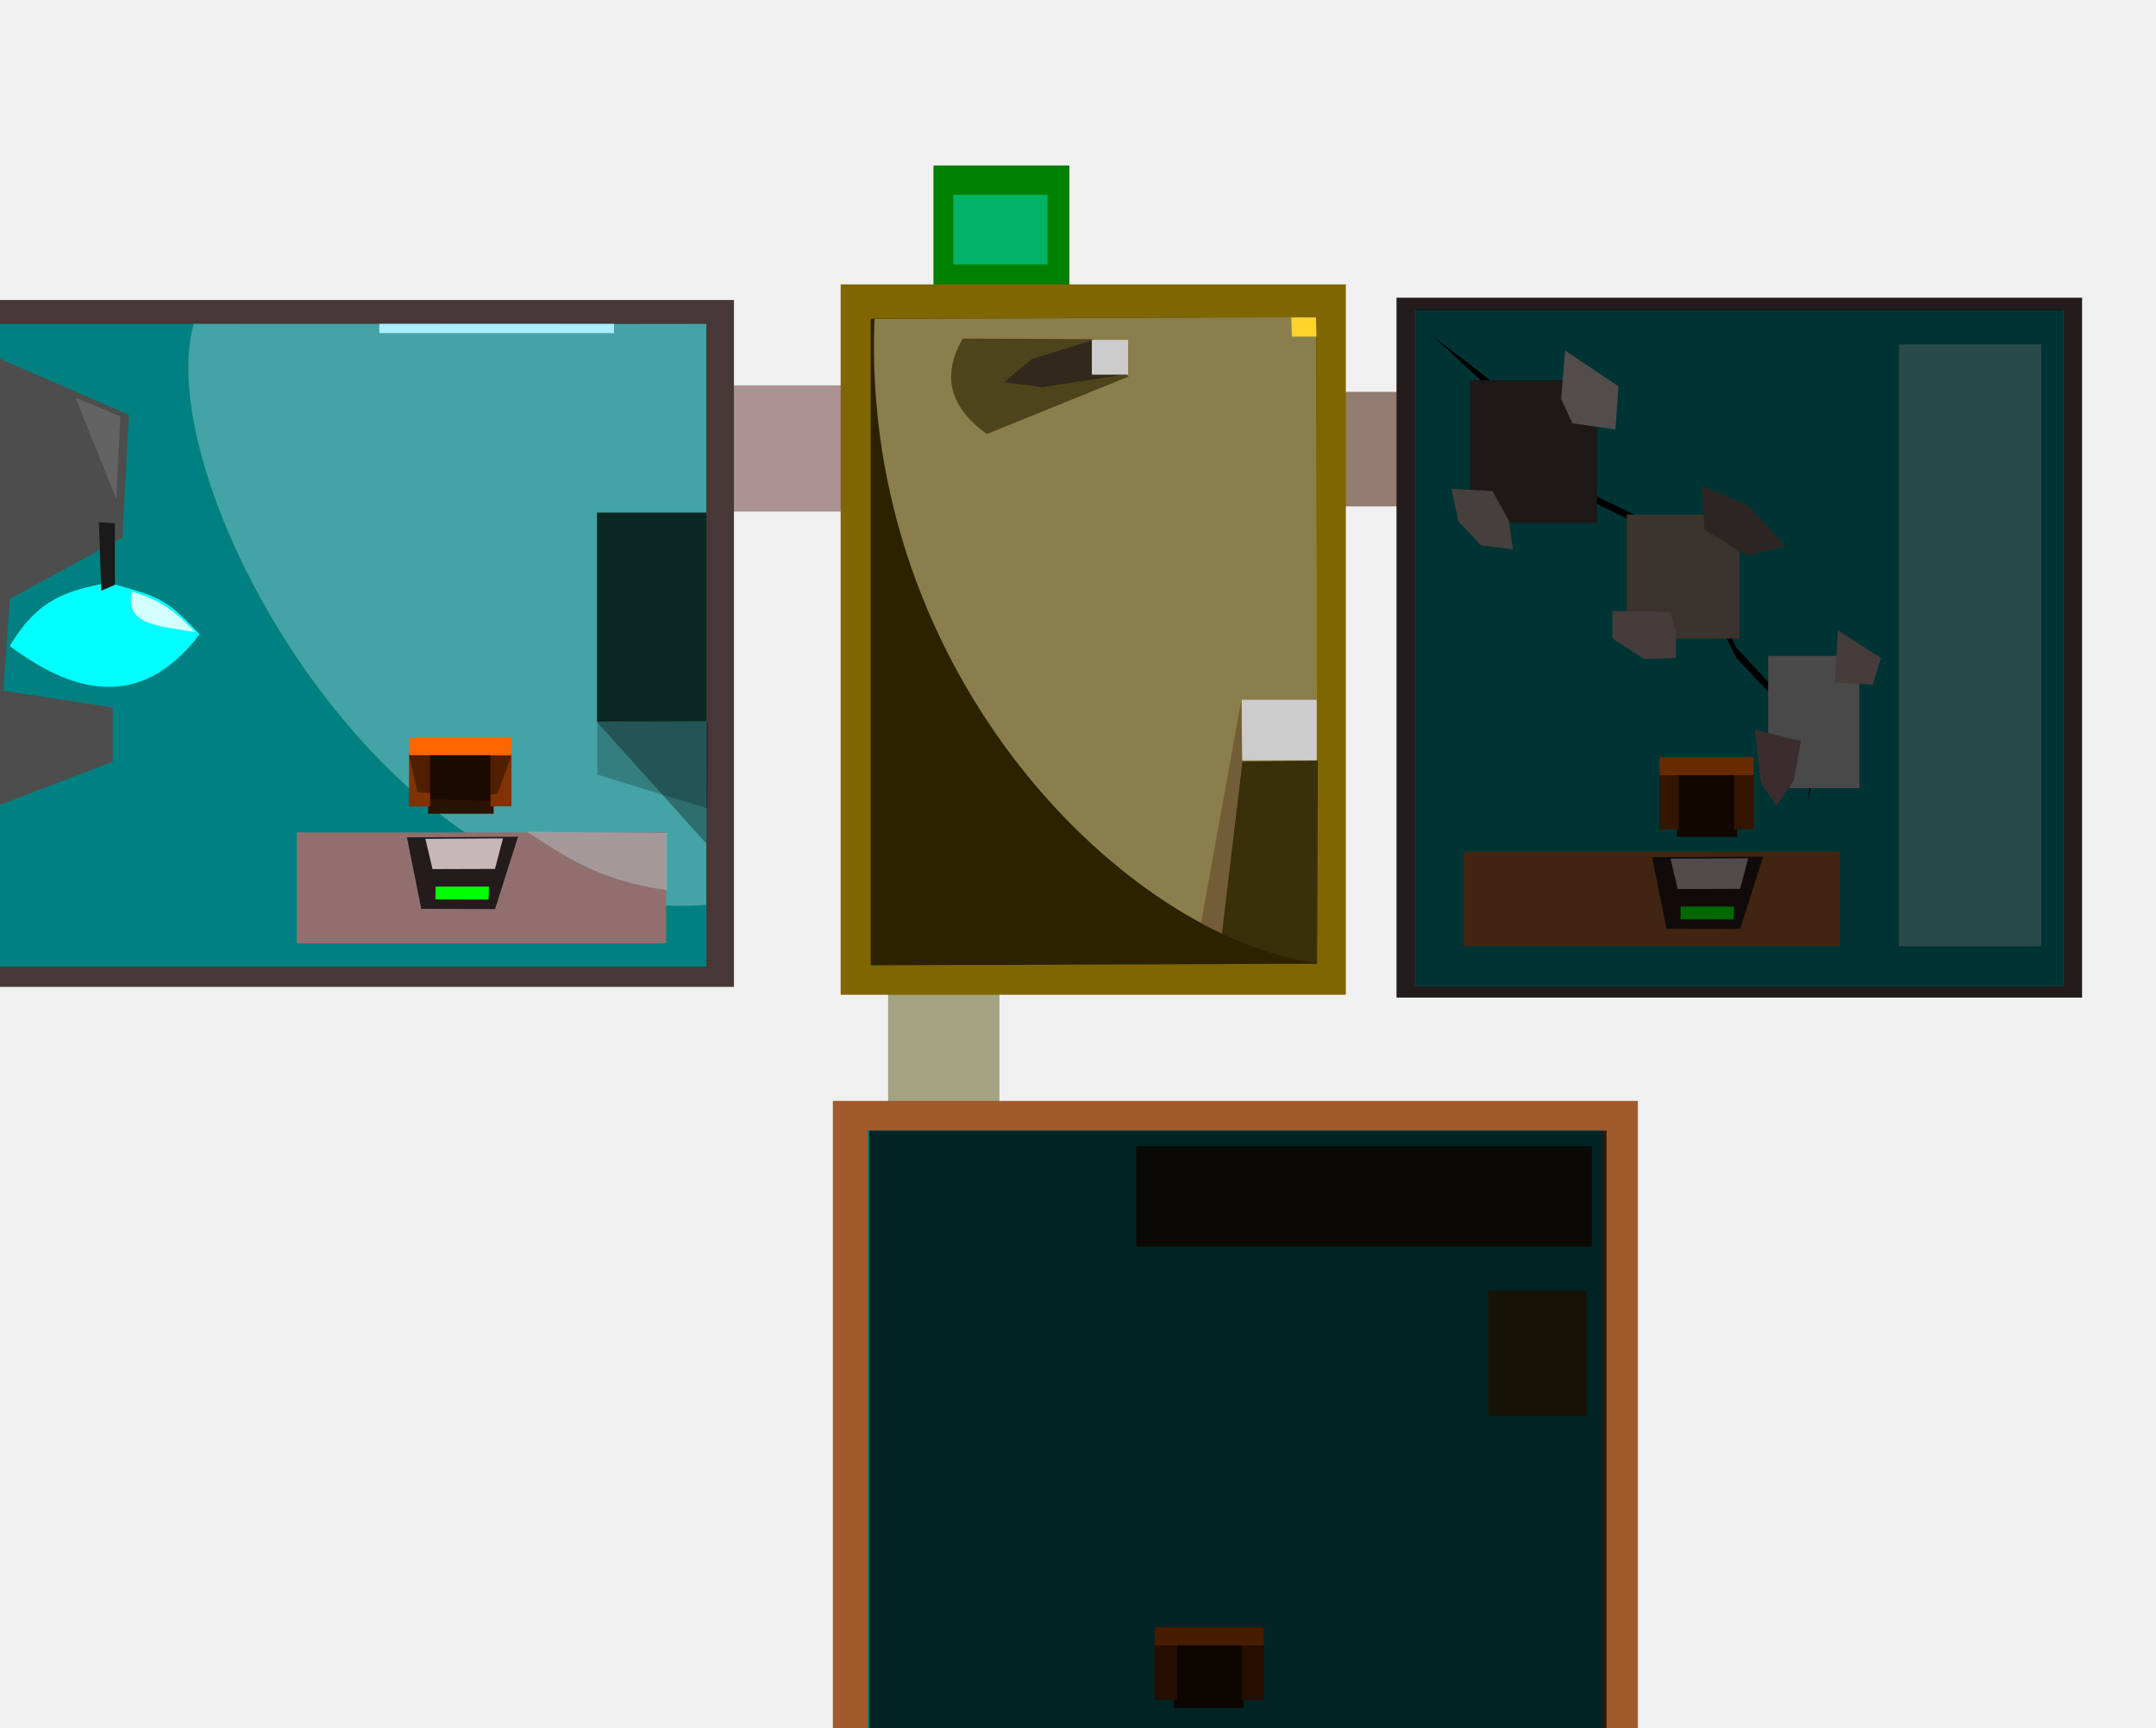
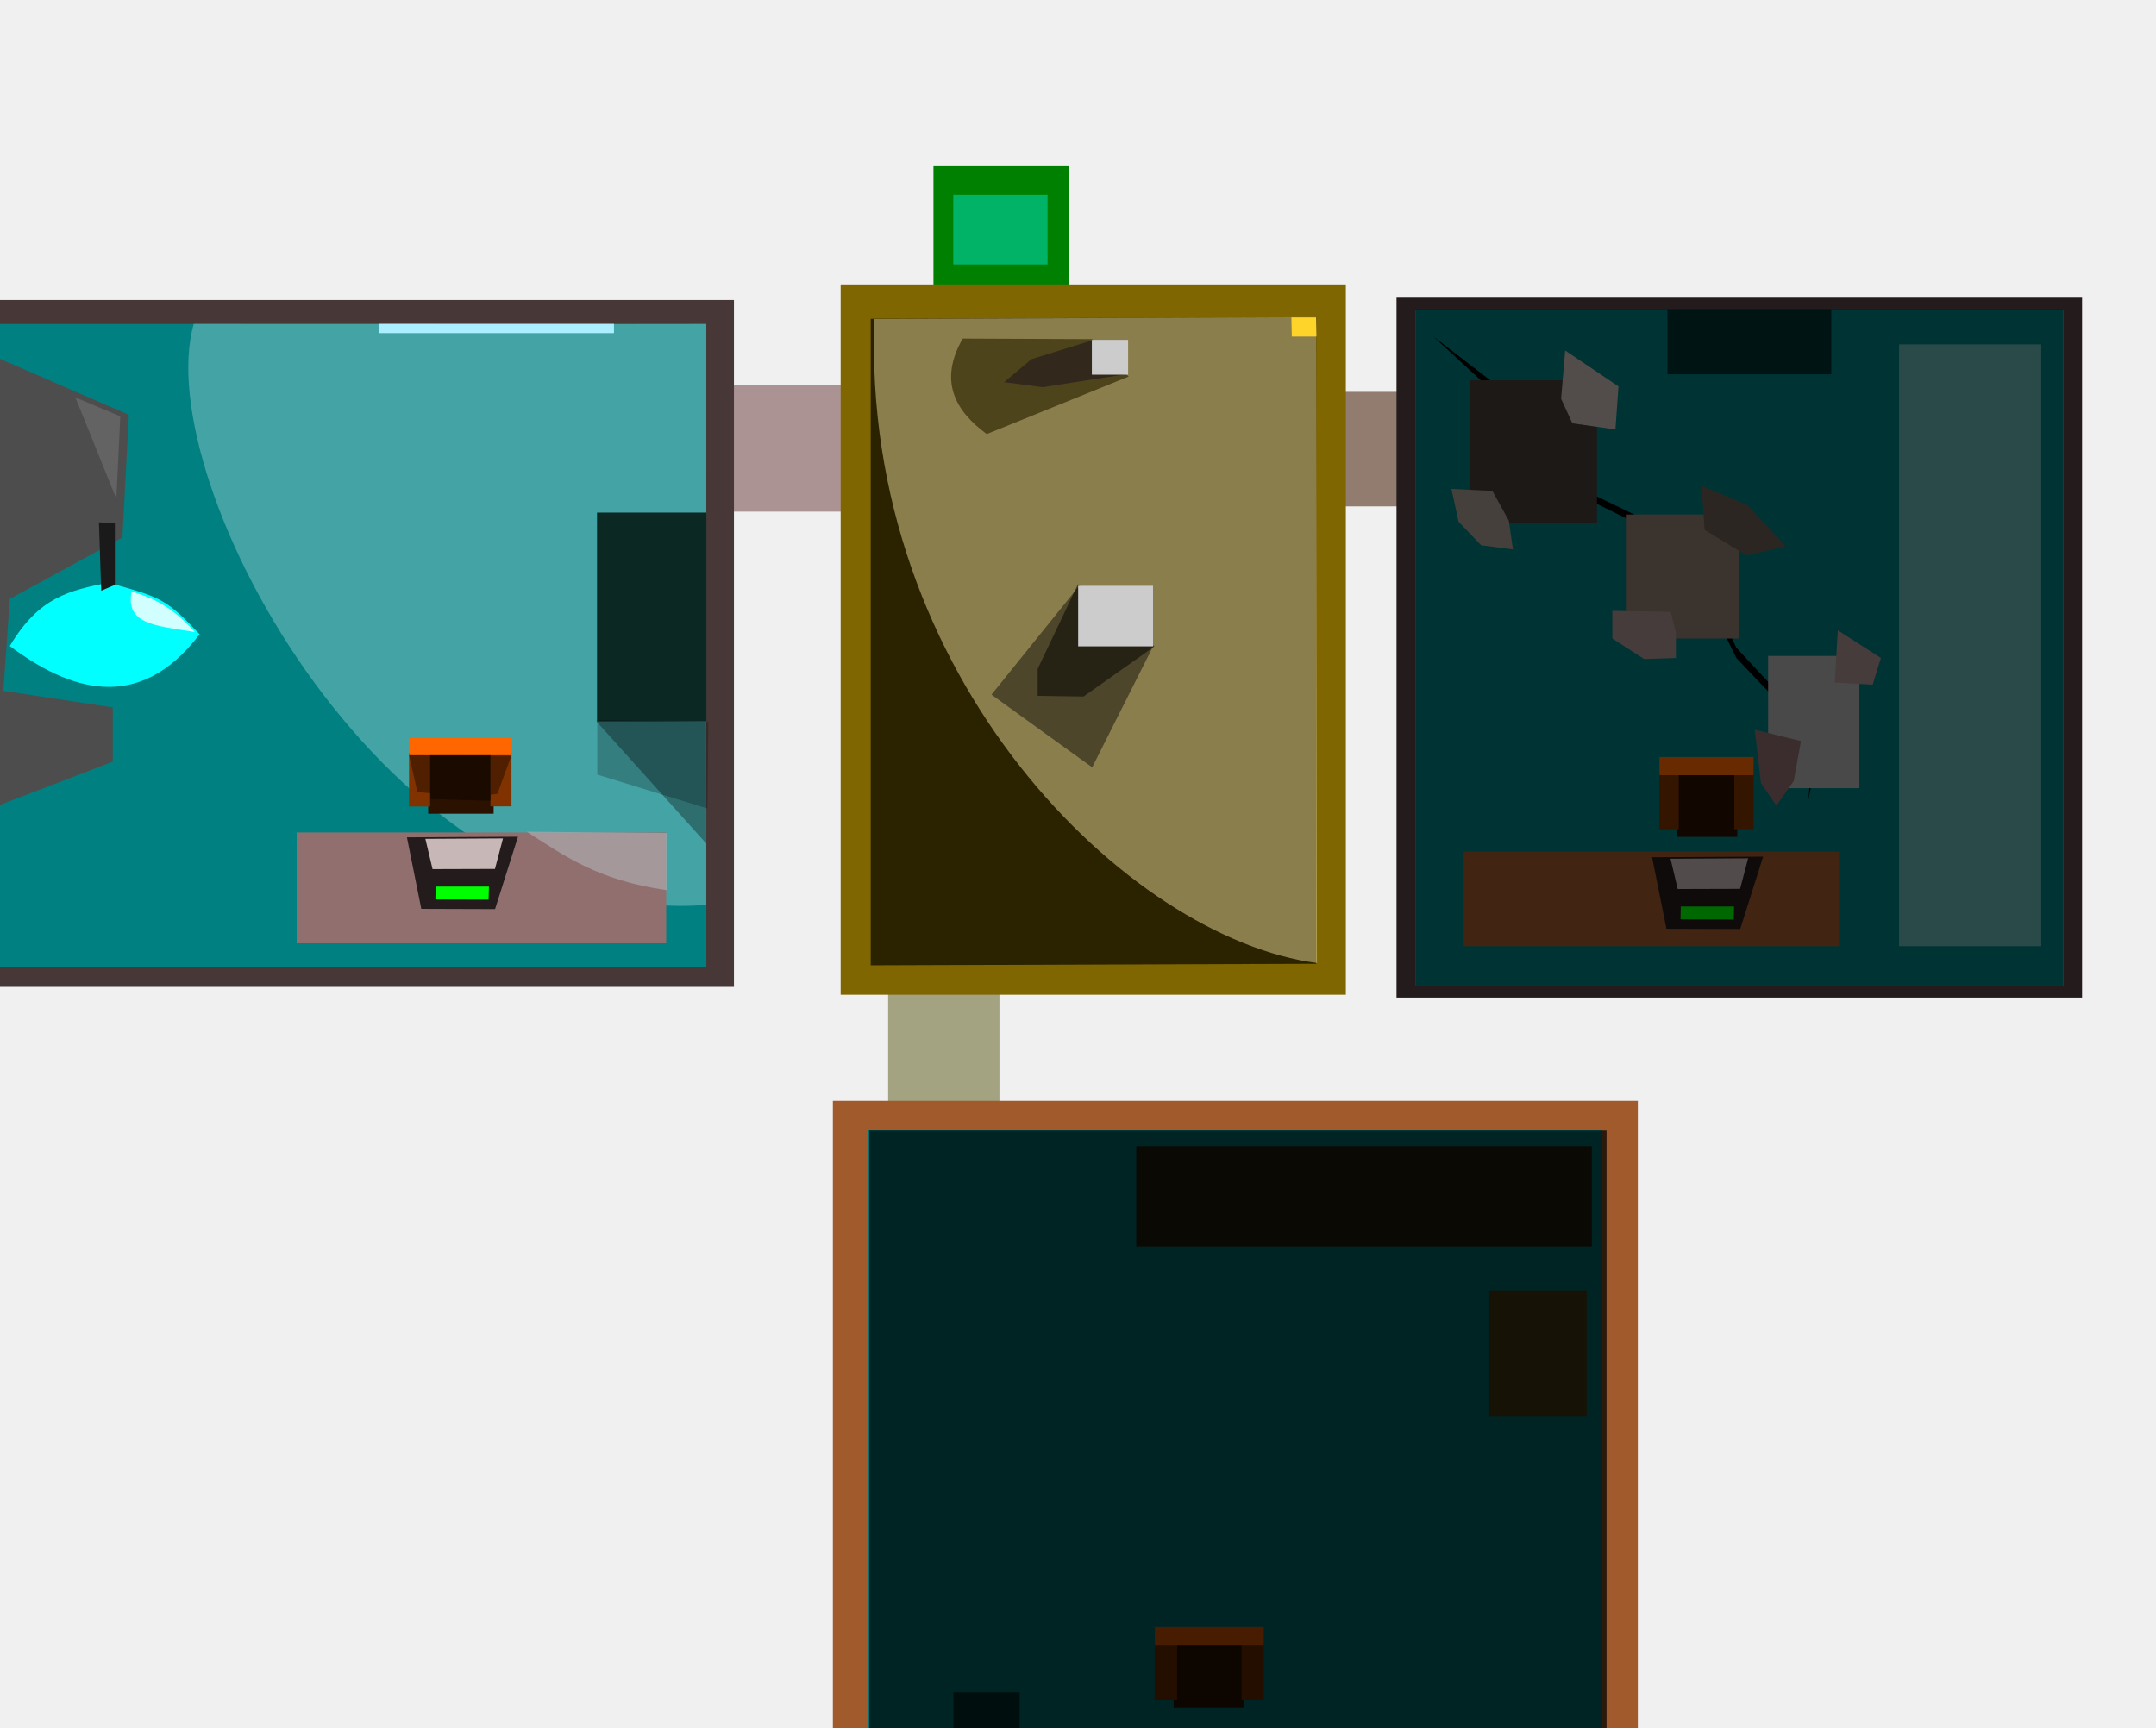
<svg xmlns="http://www.w3.org/2000/svg" id="svg2985" version="1.1" width="100%" height="100%">
  <defs id="defs3038">
    <linearGradient id="linearGradient4219">
      <stop style="stop-color:#000000;stop-opacity:1;" offset="0" id="stop4221" />
      <stop style="stop-color:#000000;stop-opacity:1;" offset="1" id="stop4223" />
    </linearGradient>
  </defs>
  <path style="fill:#a3a281;stroke:none" d="M 341.51,429.489 384.31,429.489 384.31,371.627 341.51,371.627 341.51,429.489" id="lab 2-entry" />
  <path id="lab 2-walls" d="M 320.253,423.384 629.783,423.384 629.783,728.111 320.253,728.111 320.253,423.384" style="fill:#a05a2c;fill-opacity:1;fill-rule:nonzero;stroke:none" />
  <path id="lab 1-entry" d="M 264.215,196.768 325.502,196.768 325.502,148.203 264.215,148.203 264.215,196.768" style="fill:#ac9393;stroke:none" />
  <path style="fill:#917c6f;stroke:none" d="M 504.217,194.745 541.261,194.745 541.261,150.691 504.217,150.691 504.217,194.745" id="lab 3-entry" />
-   <path style="fill:#008080;stroke:none" d="M 333.64,717.821 616.137,717.821 616.137,434.694 333.64,434.694 333.64,717.821" id="lab 2" />
-   <path style="fill:#57a32c;stroke:none" d="M 363.621,235.76 510.458,235.76 510.458,114.801 363.621,114.801 363.621,235.76" id="rect3006">
-     <path style="fill:#cc0000;stroke:none" d="M235.345 161.489L246.781 161.489L246.781 133.282L235.345 133.282L235.345 161.489" id="rect3012" />
-   </path>
-   <path style="fill:#a36b4f;stroke:none" d="M 338.542,378.797 499.055,378.797 499.055,239.845 338.542,239.845 338.542,378.797" id="rect3008" />
-   <path style="fill:#0d1fcc;stroke:none" d="M 330.357,368.495 491.992,368.495 491.992,136.465 330.357,136.465 330.357,368.495" id="rect3010" />
+   <path style="fill:#008080;stroke:none" d="M 333.64,717.821 L 616.137,717.821 L 616.137,434.694 L 333.64,434.694 L 333.64,717.821" id="lab 2 - floor blue" />
  <path style="fill:#008000;stroke:none" d="M 358.934,111.07 411.2,111.07 411.2,63.633 358.934,63.633 358.934,111.07" id="elevator-shaft-3" />
  <path style="fill:#806600;stroke:none" d="M 323.247,382.557 517.509,382.557 517.509,109.374 323.247,109.374 323.247,382.557" id="main hall 3-walls" />
  <path id="lab 3-walls" d="M 282.221,115.379 -28.427,115.379 -28.427,379.53 282.221,379.53 282.221,115.379" style="fill:#483737;fill-opacity:1;fill-rule:nonzero;stroke:none" />
-   <path id="lab 3" d="M 271.602,124.572 -16.851,124.572 -16.851,371.742 271.602,371.742 271.602,124.572" style="fill:#008080;fill-opacity:1;fill-rule:nonzero;stroke:none" />
+   <path id="lab 3" d="M 271.602,124.572 L -16.851,124.572 L -16.851,371.742 L 271.602,371.742 L 271.602,124.572" style="fill:#008080;fill-opacity:1;fill-rule:nonzero;stroke:none" />
  <path id="lab 3-lightning" d="M 74.492,124.561 C 57.14,185.242 149.955,357.458 271.585,348.005 L 271.58,124.58 236.214,124.619 145.71,124.576 z" style="opacity:0.317;fill:#d7eef4;fill-opacity:1;stroke:none" />
-   <path id="main hall 3" d="M 334.811,122.599 506.125,122.008 506.125,370.644 334.811,371.235 334.811,122.599" style="fill:#2b2200;fill-opacity:1;fill-rule:nonzero;stroke:none" />
+   <path id="main hall 3 floor" d="M 334.811,122.599 L 506.125,122.008 L 506.125,370.644 L 334.811,371.235 L 334.811,122.599" style="fill:#2b2200;fill-opacity:1;fill-rule:nonzero;stroke:none" />
  <path style="fill:#917c6f;fill-opacity:1;fill-rule:nonzero;stroke:none" d="M 343.639,670.321 508.516,670.321 508.516,706.163 343.639,706.163 z" id="lab 2-table2" />
  <path style="opacity:1;fill:#28220b;fill-opacity:1;fill-rule:nonzero;stroke:none" d="M 436.922,440.817 612.094,440.817 612.094,479.39 436.922,479.39 z" id="lab 2-table1" />
  <path style="opacity:1;fill:#504416;fill-opacity:1;fill-rule:nonzero;stroke:none" d="M 572.332,496.307 610.135,496.307 610.135,544.603 572.332,544.603 z" id="lab 2-table3" />
  <path style="fill:#916f6f;fill-opacity:1;fill-rule:nonzero;stroke:none" d="M 256.163,320.138 114.078,320.138 114.078,362.787 256.163,362.787 z" id="lab 3-table2" />
  <path style="fill:#4d4d4d;stroke:none" d="M -11.077,133.209 49.547,159.524 47.073,206.71 3.77,230.303 1.296,265.693 43.361,272.045 43.361,292.915 -11.077,313.786 -11.077,133.209" id="lab 3-prop1" />
  <path style="fill:#00ffff;stroke:none" d="M 41.624,224.061 C 61.678,229.71 63.603,229.969 76.766,243.915 53.086,275.06 26.082,265.109 3.77,248.452 15.08,229.39 26.878,227.13 41.624,224.061 z" id="lab 3-tank" />
  <path style="fill:#1a1a1a;stroke:none" d="M 44.169,201.192 44.169,224.933 38.92,227.179 38.045,200.871 44.169,201.192" id="lab 3-prop2" />
  <path style="fill:#0b2822;fill-opacity:1;fill-rule:nonzero;stroke:none" d="M 271.63,197.134 229.564,197.134 229.564,277.441 271.63,277.441 z" id="lab 3-table1" />
  <path style="fill:#2b1100;fill-opacity:1;fill-rule:nonzero;stroke:none" d="M 451.305,628.485 478.144,628.485 478.144,656.819 451.305,656.819 451.305,628.485" id="lab 2-chair cushion 2" />
  <path style="fill:#803300;fill-opacity:1;fill-rule:nonzero;stroke:none" d="M 443.994,631.766 452.622,631.766 452.622,653.804 443.994,653.804 443.994,631.766" id="lab 2-right arm 2" />
  <path style="fill:#803300;fill-opacity:1;fill-rule:nonzero;stroke:none" d="M 477.355,631.813 485.982,631.813 485.982,653.851 477.355,653.851 477.355,631.813" id="lab 2-left arm 2" />
  <path style="fill:#ff6600;fill-opacity:1;fill-rule:nonzero;stroke:none" d="M 444.05,625.7 485.934,625.7 485.934,632.784 444.05,632.784 444.05,625.7" id="lab 2-back support 2" />
  <path style="fill:#2b1100;fill-opacity:1;fill-rule:nonzero;stroke:none" d="M 189.816,286.393 164.641,286.393 164.641,312.935 189.816,312.935 189.816,286.393" id="lab 3-chair cushion 2-5" />
  <path style="fill:#803300;fill-opacity:1;fill-rule:nonzero;stroke:none" d="M 196.673,289.466 188.581,289.466 188.581,310.11 196.673,310.11 196.673,289.466" id="lab 3-right arm 2-7" />
  <path style="fill:#803300;fill-opacity:1;fill-rule:nonzero;stroke:none" d="M 165.381,289.511 157.289,289.511 157.289,310.155 165.381,310.155 165.381,289.511" id="lab 3-left arm 2-7" />
  <path style="fill:#ff6600;fill-opacity:1;fill-rule:nonzero;stroke:none" d="M 196.621,283.785 157.334,283.785 157.334,290.42 196.621,290.42 196.621,283.785" id="lab 3-back support 2-2" />
  <path style="opacity:0.404;fill:#00ffff;fill-opacity:1;fill-rule:nonzero;stroke:none" d="M 366.548,74.9 402.809,74.9 402.809,101.701 366.548,101.701 z" id="elevator-shaft-3-hatch" />
  <path id="lab 1-walls" d="M 800.604,114.497 536.992,114.497 536.992,383.649 800.604,383.649 800.604,114.497" style="fill:#241c1c;fill-opacity:1;fill-rule:nonzero;stroke:none" />
-   <path style="fill:#008080;fill-opacity:1;fill-rule:nonzero;stroke:none" d="M 793.341,119.285 544.324,119.285 544.324,379.203 793.341,379.203 793.341,119.285" id="lab 1" />
+   <path style="fill:#008080;fill-opacity:1;fill-rule:nonzero;stroke:none" d="M 793.341,119.285 L 544.324,119.285 L 544.324,379.203 L 793.341,379.203 L 793.341,119.285" id="lab 1 - floor" />
  <path style="opacity:0.404;fill:#ffffff;fill-opacity:1;fill-rule:nonzero;stroke:none" d="M 784.911,132.445 730.233,132.445 730.233,363.876 784.911,363.876 z" id="lab 1-table1" />
  <path style="fill:#a05a2c;fill-opacity:1;fill-rule:nonzero;stroke:none" d="M 707.45,327.535 562.781,327.535 562.781,363.876 707.45,363.876 z" id="lab 1-table2" />
  <path style="fill:#2b1100;fill-opacity:1;fill-rule:nonzero;stroke:none" d="M 668.007,293.884 644.828,293.884 644.828,321.857 668.007,321.857 668.007,293.884" id="lab 1-chair cushion 2-7" />
  <path style="fill:#803300;fill-opacity:1;fill-rule:nonzero;stroke:none" d="M 674.32,297.123 666.87,297.123 666.87,318.88 674.32,318.88 674.32,297.123" id="lab 1-right arm 2-0" />
  <path style="fill:#803300;fill-opacity:1;fill-rule:nonzero;stroke:none" d="M 645.509,297.17 638.059,297.17 638.059,318.927 645.509,318.927 645.509,297.17" id="lab 1-left arm 2-8" />
  <path style="fill:#ff6600;fill-opacity:1;fill-rule:nonzero;stroke:none" d="M 674.272,291.135 638.1,291.135 638.1,298.129 674.272,298.129 674.272,291.135" id="lab 1-back support 2-5" />
  <path id="lab 1 crack" d="M 551.005,129.291 591.207,166.34 598.301,186.047 646.386,209.695 667.67,253.05 697.624,284.581 695.259,308.23 699.989,283.793 667.67,249.109 647.963,207.33 600.666,184.47 591.995,160.822 z" style="fill:#000000;stroke:none" />
  <path style="fill:#483e37;fill-opacity:1;fill-rule:nonzero;stroke:none" d="M 565.194,146.239 614.067,146.239 614.067,201.024 565.194,201.024 z" id="lab 1 plate 1" />
  <path style="fill:#917c6f;fill-opacity:1;fill-rule:nonzero;stroke:none" d="M 625.497,197.871 668.852,197.871 668.852,245.562 625.497,245.562 z" id="lab 1 plate 2" />
  <path style="fill:#b3b3b3;fill-opacity:1;fill-rule:nonzero;stroke:none" d="M 679.888,252.262 714.966,252.262 714.966,303.106 679.888,303.106 z" id="lab 1 plate 3" />
  <path id="lab 1 bolts 1" d="M 601.849,134.809 600.272,153.334 604.608,162.793 621.161,165.158 622.344,148.604 z" style="fill:#c8beb7;stroke:none" />
  <path id="lab 1 bolts 2" d="M 558.099,188.018 573.865,188.806 580.171,200.236 581.748,211.272 569.529,209.695 560.858,200.63 z" style="fill:#ac9d93;stroke:none" />
  <path id="lab 1 bolts 3" d="M 654.269,186.835 655.451,203.783 671.611,213.637 686.588,210.089 672.005,194.324 z" style="fill:#6c5d53;stroke:none" />
  <path id="lab 1 bolts 4" d="M 619.979,234.92 642.445,235.314 644.416,243.197 644.416,253.05 632.197,253.445 619.979,245.562 z" style="fill:#ac9393;stroke:none" />
  <path id="lab 1 bolts 6" d="M 674.764,280.64 692.5,284.976 689.741,300.347 683.041,309.806 677.129,301.135 z" style="fill:#916f6f;stroke:none" />
  <path id="lab 1 bolts 5" d="M 706.689,242.409 705.507,262.51 720.09,263.298 723.243,253.05 z" style="fill:#ac9393;stroke:none" />
  <path id="lab 3 cpu" d="M 156.473,322.025 161.991,349.523 190.369,349.614 199.179,321.79 z" style="fill:#241c1c;stroke:none" />
  <path id="lab 3 screen" d="M 167.509,340.958 167.413,345.893 187.864,345.952 188.004,340.958 z" style="fill:#00ff00;stroke:none" />
  <path id="lab 3 kbd" d="M 163.567,322.602 166.326,334.243 190.325,334.171 193.406,322.439 z" style="fill:#c8b7b7;stroke:none" />
  <path id="lab 2 cpu" d="M 442.957,672.476 448.475,699.974 476.853,700.066 485.663,672.241 z" style="fill:#241c1c;stroke:none" />
  <path id="lab 2 screen" d="M 453.993,691.41 453.897,696.344 474.349,696.403 474.488,691.41 z" style="fill:#00ff00;stroke:none" />
  <path id="lab 2 kbd" d="M 450.052,673.053 452.811,684.694 476.809,684.623 479.891,672.89 z" style="fill:#c8b7b7;stroke:none" />
  <path id="lab 1 cpu" d="M 635.258,329.678 640.776,357.176 669.154,357.268 677.965,329.443 z" style="fill:#241c1c;stroke:none" />
  <path id="lab 1 screen" d="M 646.294,348.612 646.199,353.546 666.65,353.605 666.789,348.612 z" style="fill:#00ff00;stroke:none" />
  <path id="lab 1 kbd" d="M 642.353,330.255 645.112,341.896 669.111,341.825 672.192,330.092 z" style="fill:#c8b7b7;stroke:none" />
  <path id="main hall 3 spotlight" d="M 336.242,122.683 506.072,121.981 506.398,370.344 C 434.085,360.912 330.955,260.759 336.242,122.683 z" style="opacity:0.45;fill:#ffeeaa;stroke:none" />
  <path id="main hall 3 lamp" d="M 496.572,122.1 496.735,129.445 506.21,129.445 506.047,122.1 z" style="fill:#ffd42a;stroke:none" />
  <path id="main hall 3 box1 shadow 2" d="M 419.968,130.425 370.178,130.212 C 360.787,146.621 367.368,158.088 379.423,166.935 L 434.01,144.807 z" style="opacity:0.633;fill:#2b2200;stroke:none" />
  <path style="opacity:0.683;fill:#241c1c;stroke:none" d="M 420.512,130.726 396.643,138.116 386.097,146.96 400.893,148.914 432.933,143.928 z" id="main hall 3 box1 shadow 1" />
  <path style="fill:#cccccc;fill-opacity:1;fill-rule:nonzero;stroke:none" d="M 419.841,130.712 433.776,130.712 433.776,144.089 419.841,144.089 z" id="main hall 3 box1" />
  <path id="lab 3 lamp" d="M 145.872,124.558 236.089,124.549 236.089,128.109 145.831,128.109 z" style="fill:#aaeeff;stroke:none" />
  <path style="opacity:0.477;fill:#b7c4c8;stroke:none" d="M 202.5,319.862 C 216.753,328.861 229.408,338.499 256.5,342.362 L 256.5,320.362 z" id="lab 3 glare 3" />
  <path style="opacity:0.326;fill:#000000;stroke:none" d="M 229.279,277.373 271.588,324.401 271.529,277.373 z" id="lab 3 shadow 3" />
  <path style="opacity:0.229;fill:#000000;stroke:#000000;stroke-width:1px;stroke-linecap:butt;stroke-linejoin:miter;stroke-opacity:1" d="M 230.163,277.373 230.163,297.526 271.529,310.254 271.883,278.08 z" id="lab 3 shadow 2" />
-   <path style="fill:#cccccc;fill-opacity:1;fill-rule:nonzero;stroke:none" d="M 477.509,269.133 506.293,269.133 506.293,292.41 477.509,292.41 z" id="main hall 3 box2" />
-   <path style="opacity:0.853;fill:#2b2200;stroke:none" d="M 477.718,292.847 469.814,359.062 C 493.237,373.058 498.795,369.595 506.474,370.607 L 506.747,292.486 z" id="main hall 3 box2 shadow 1" />
-   <path style="opacity:0.417;fill:#502d16;stroke:none" d="M 477.25,269.612 461.75,355.362 469.75,359.362 477.75,292.362 z" id="main hall 3 box2 shadow 2" />
+   <path style="opacity:0.442;fill:#000000;stroke:none" d="M 414.891,225.383 L 381.244,267.143 C 408.6,286.905 397.484,278.901 401.955,282.119 C 403.84,283.476 408.496,286.828 419.975,295.097 L 443.399,248.564 z" id="main hall 3 box2 shadow 1" />
  <path style="opacity:0.72;fill:#000000;fill-opacity:1;fill-rule:nonzero;stroke:none" d="M 334.211,434.822 617.761,434.822 617.761,719.079 334.211,719.079 z" id="lab 2 shadow" />
  <path style="opacity:0.592;fill:#000000;fill-opacity:1;fill-rule:nonzero;stroke:none" d="M 544.351,118.981 793.253,118.981 793.253,379.197 544.351,379.197 z" id="lab 1 shadow" />
  <path style="opacity:0.385;fill:#000000;fill-opacity:1;stroke:none" d="M 196.595,290.64 157.287,290.455 160.513,304.597 165.464,305.066 165.465,307.3 188.627,307.958 188.726,305.61 191.272,305.304 z" id="lab 3 shadow 1" />
  <path style="opacity:0.817;fill:#ffffff;stroke:none" d="M 50.558,227.522 C 48.397,240.091 59.177,240.52 74.953,243.078 69.221,236.979 63.154,231.007 50.558,227.522 z" id="lab 3 glare" />
  <path style="opacity:0.128;fill:#ffffff;stroke:none" d="M 29,152.862 46.25,160.112 44.75,191.862 z" id="lab 3 glare 2" />
+   <path style="opacity:0.5;fill:#000000;stroke:#000000;stroke-width:1px;stroke-linecap:butt;stroke-linejoin:miter;stroke-opacity:1" d="M 414.677,225.478 L 399.5,257.362 L 399.5,267.112 L 416.5,267.362 L 443.086,248.569 z" id="main hall 3 - smaller shadow" />
+   <path style="fill:#cccccc;fill-opacity:1;fill-rule:nonzero;stroke:none" d="M 414.576,225.293 L 443.361,225.293 L 443.361,248.57 L 414.576,248.57 z" id="main hall 3" />
+   <rect style="opacity:0.624;fill:#000000;stroke:none" id="lab 1" width="63" height="25" x="641.177" y="118.948" />
+   <rect style="opacity:0.624;fill:#000000;stroke:none" id="lab 2" width="25.456" height="29.698" x="366.635" y="650.726" />
</svg>
